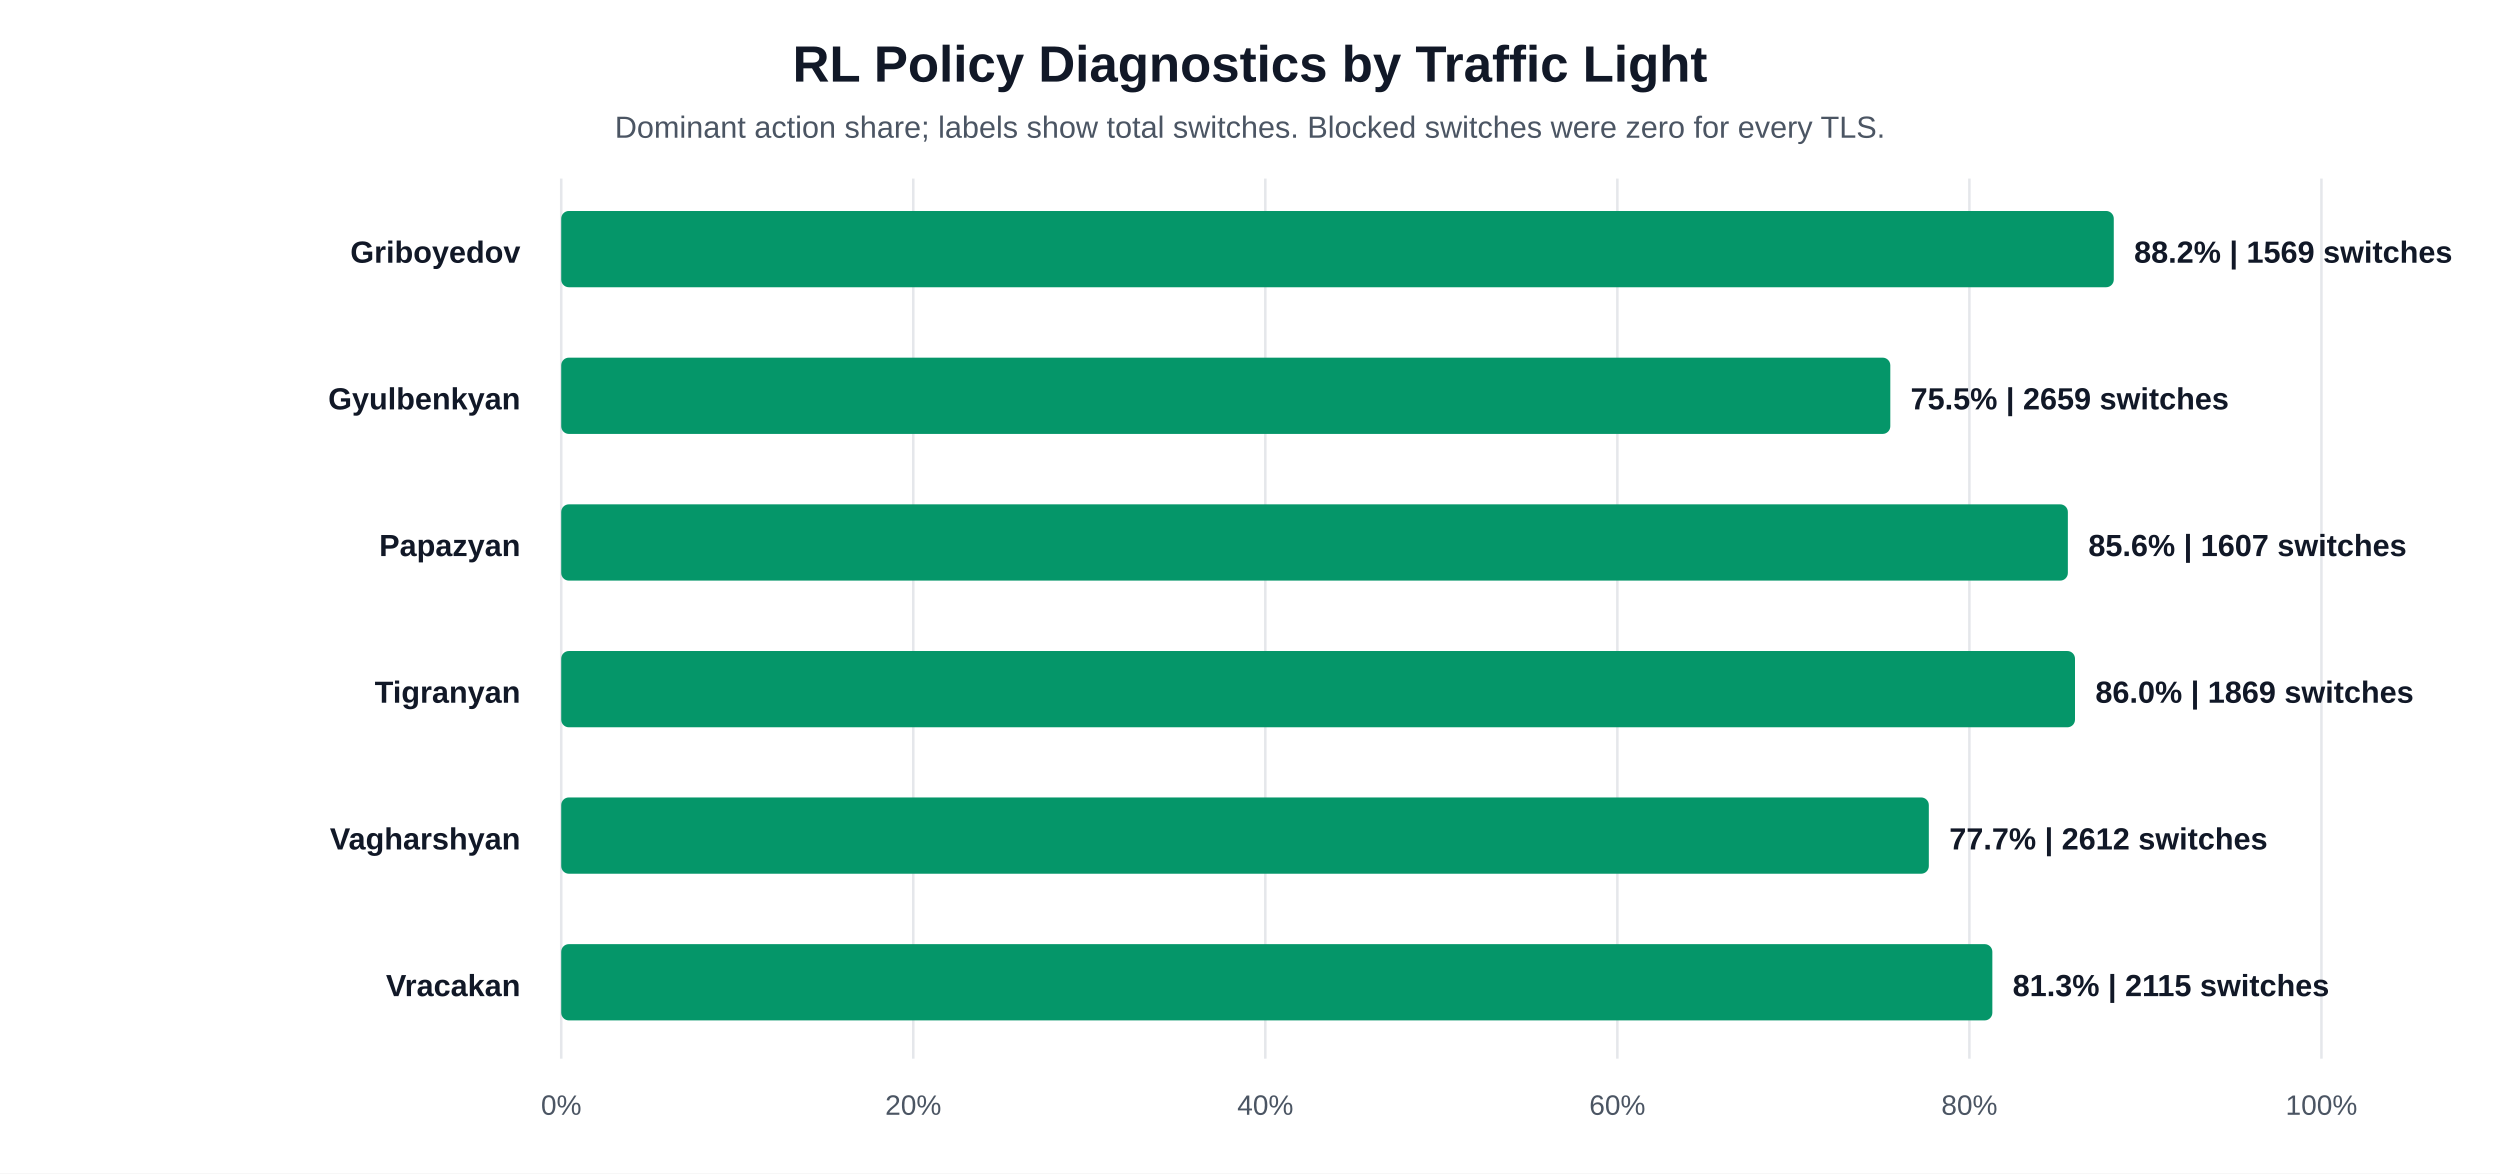
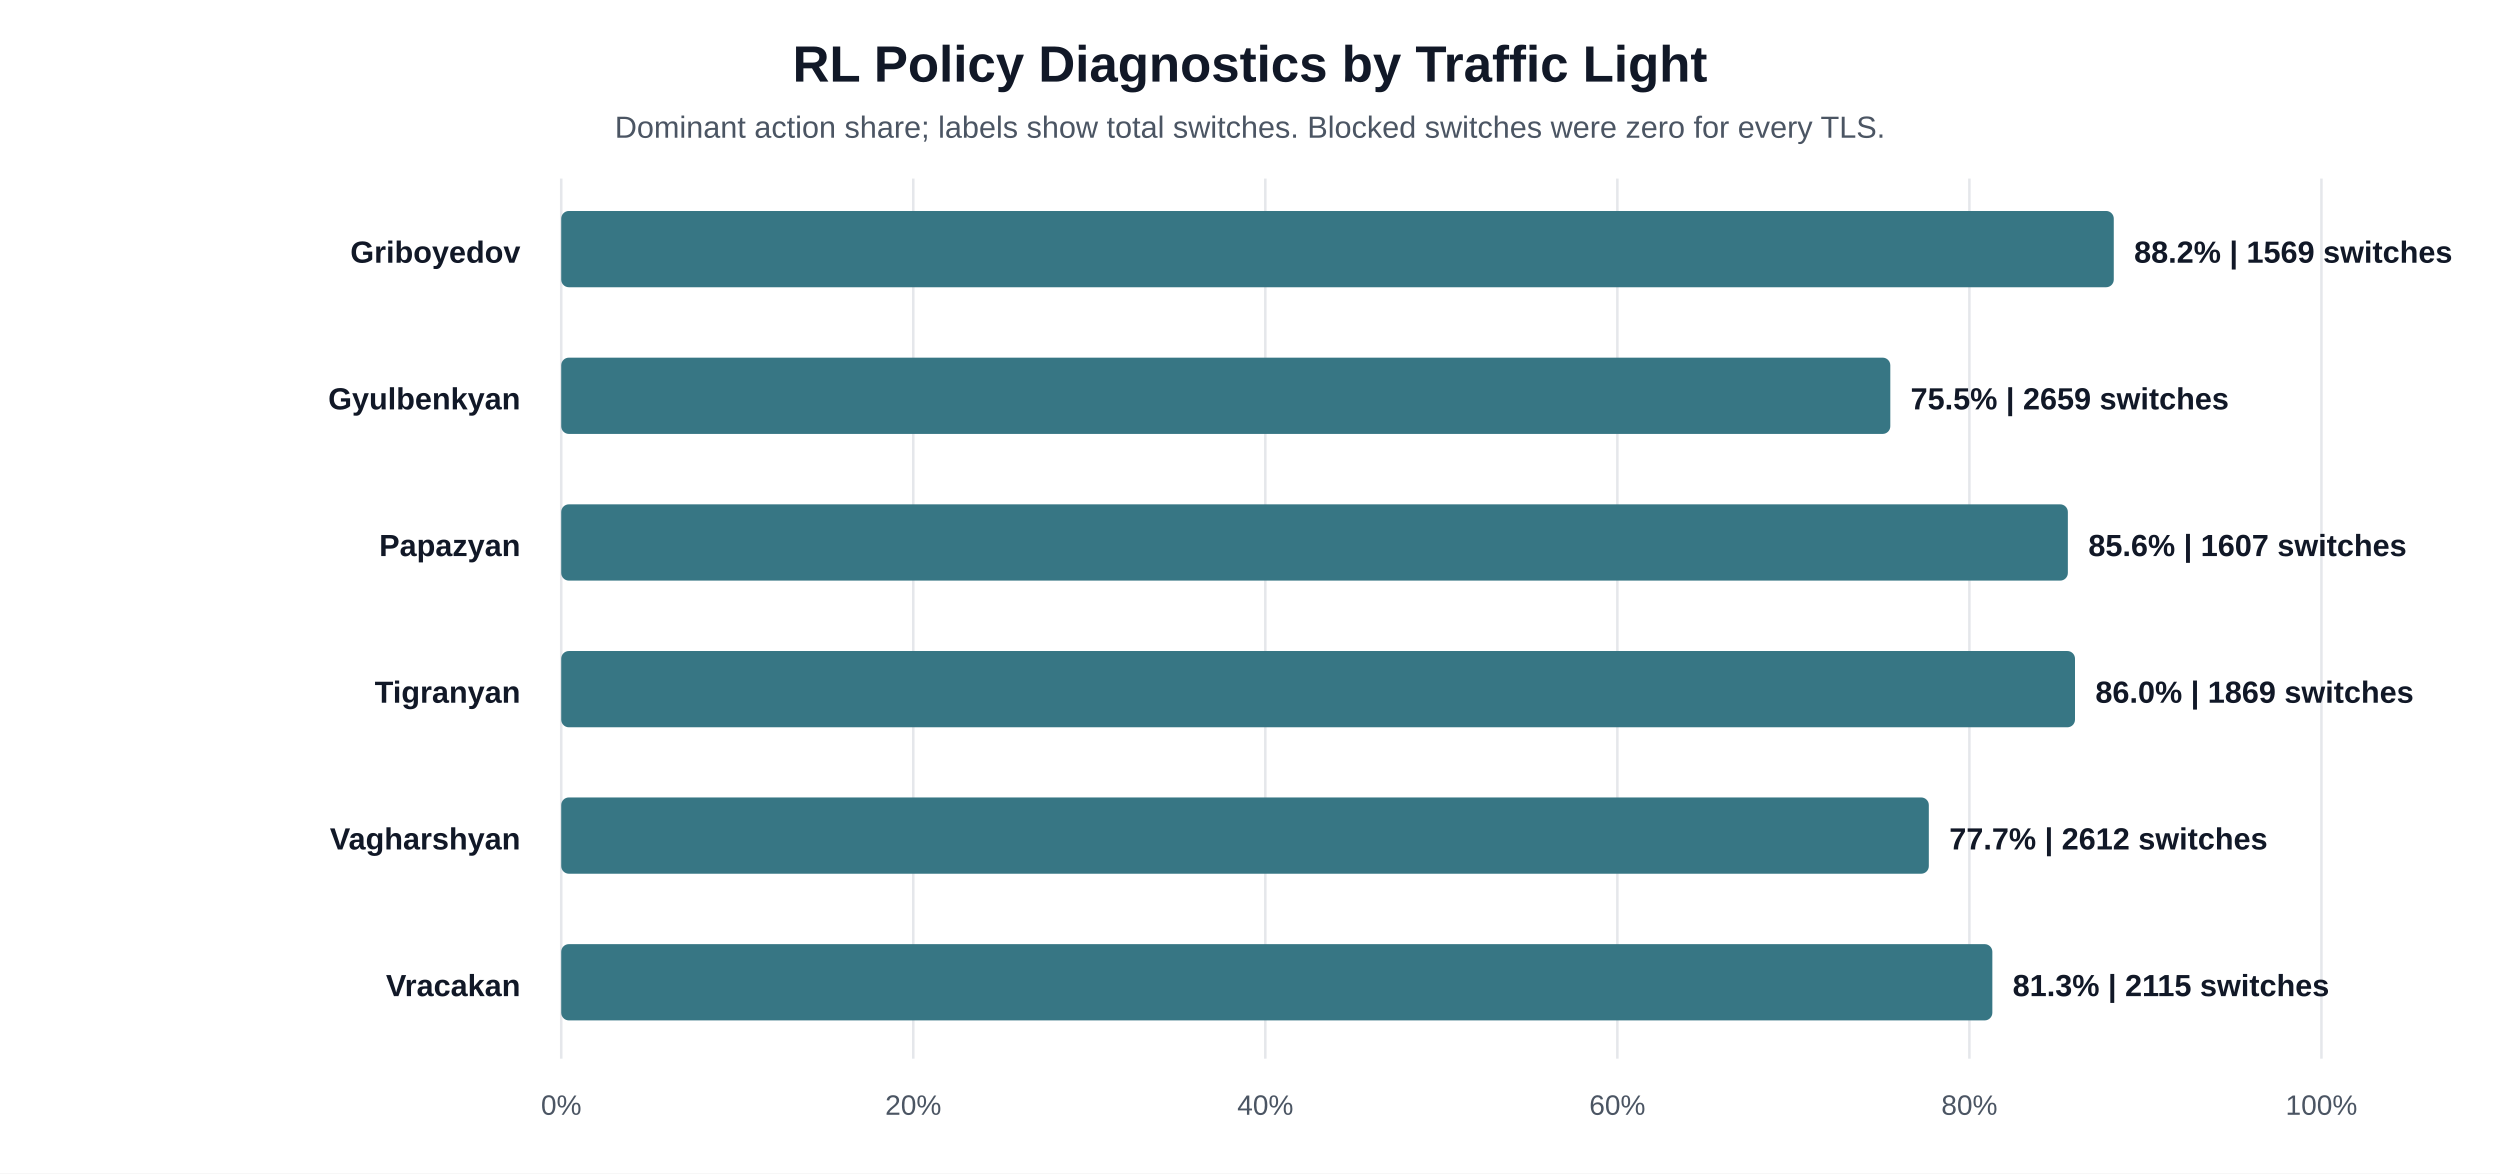
<svg xmlns="http://www.w3.org/2000/svg" width="980" height="460" viewBox="0 0 980 460">
  <rect width="100%" height="100%" fill="#FFFFFF" />
  <text x="490.0" y="32" font-family="Arial, sans-serif" font-size="20" font-weight="700" text-anchor="middle" fill="#111827">RL Policy Diagnostics by Traffic Light</text>
  <text x="490.0" y="54" font-family="Arial, sans-serif" font-size="12" font-weight="400" text-anchor="middle" fill="#4B5563">Dominant action share; labels show total switches. Blocked switches were zero for every TLS.</text>
  <line x1="220.0" y1="70" x2="220.0" y2="415" stroke="#E5E7EB" />
  <text x="220.0" y="437" font-family="Arial, sans-serif" font-size="11" font-weight="400" text-anchor="middle" fill="#4B5563">0%</text>
  <line x1="358.0" y1="70" x2="358.0" y2="415" stroke="#E5E7EB" />
  <text x="358.0" y="437" font-family="Arial, sans-serif" font-size="11" font-weight="400" text-anchor="middle" fill="#4B5563">20%</text>
  <line x1="496.0" y1="70" x2="496.0" y2="415" stroke="#E5E7EB" />
  <text x="496.0" y="437" font-family="Arial, sans-serif" font-size="11" font-weight="400" text-anchor="middle" fill="#4B5563">40%</text>
  <line x1="634.0" y1="70" x2="634.0" y2="415" stroke="#E5E7EB" />
  <text x="634.0" y="437" font-family="Arial, sans-serif" font-size="11" font-weight="400" text-anchor="middle" fill="#4B5563">60%</text>
  <line x1="772.0" y1="70" x2="772.0" y2="415" stroke="#E5E7EB" />
  <text x="772.0" y="437" font-family="Arial, sans-serif" font-size="11" font-weight="400" text-anchor="middle" fill="#4B5563">80%</text>
  <line x1="910.0" y1="70" x2="910.0" y2="415" stroke="#E5E7EB" />
  <text x="910.0" y="437" font-family="Arial, sans-serif" font-size="11" font-weight="400" text-anchor="middle" fill="#4B5563">100%</text>
  <text x="204" y="102.982" font-family="Arial, sans-serif" font-size="12" font-weight="600" text-anchor="end" fill="#111827">Griboyedov</text>
-   <rect x="220" y="82.7" width="608.6" height="29.9" fill="#059669" rx="3" />
+   <rect x="220" y="82.7" width="608.6" height="29.9" fill="#377684" rx="3" />
  <text x="836.58" y="102.982" font-family="Arial, sans-serif" font-size="12" font-weight="600" text-anchor="start" fill="#111827">88.2% | 1569 switches</text>
  <text x="204" y="160.482" font-family="Arial, sans-serif" font-size="12" font-weight="600" text-anchor="end" fill="#111827">Gyulbenkyan</text>
-   <rect x="220" y="140.2" width="521.0" height="29.9" fill="#059669" rx="3" />
+   <rect x="220" y="140.2" width="521.0" height="29.9" fill="#377684" rx="3" />
  <text x="748.95" y="160.482" font-family="Arial, sans-serif" font-size="12" font-weight="600" text-anchor="start" fill="#111827">75.5% | 2659 switches</text>
  <text x="204" y="217.982" font-family="Arial, sans-serif" font-size="12" font-weight="600" text-anchor="end" fill="#111827">Papazyan</text>
-   <rect x="220" y="197.7" width="590.6" height="29.9" fill="#059669" rx="3" />
+   <rect x="220" y="197.7" width="590.6" height="29.9" fill="#377684" rx="3" />
  <text x="818.64" y="217.982" font-family="Arial, sans-serif" font-size="12" font-weight="600" text-anchor="start" fill="#111827">85.6% | 1607 switches</text>
  <text x="204" y="275.482" font-family="Arial, sans-serif" font-size="12" font-weight="600" text-anchor="end" fill="#111827">Tigranyan</text>
-   <rect x="220" y="255.2" width="593.4" height="29.9" fill="#059669" rx="3" />
+   <rect x="220" y="255.2" width="593.4" height="29.9" fill="#377684" rx="3" />
  <text x="821.4" y="275.482" font-family="Arial, sans-serif" font-size="12" font-weight="600" text-anchor="start" fill="#111827">86.0% | 1869 switches</text>
  <text x="204" y="332.982" font-family="Arial, sans-serif" font-size="12" font-weight="600" text-anchor="end" fill="#111827">Vagharshyan</text>
-   <rect x="220" y="312.6" width="536.1" height="29.9" fill="#059669" rx="3" />
+   <rect x="220" y="312.6" width="536.1" height="29.9" fill="#377684" rx="3" />
  <text x="764.13" y="332.982" font-family="Arial, sans-serif" font-size="12" font-weight="600" text-anchor="start" fill="#111827">77.7% | 2612 switches</text>
  <text x="204" y="390.482" font-family="Arial, sans-serif" font-size="12" font-weight="600" text-anchor="end" fill="#111827">Vracakan</text>
-   <rect x="220" y="370.1" width="561.0" height="29.9" fill="#059669" rx="3" />
+   <rect x="220" y="370.1" width="561.0" height="29.9" fill="#377684" rx="3" />
  <text x="788.97" y="390.482" font-family="Arial, sans-serif" font-size="12" font-weight="600" text-anchor="start" fill="#111827">81.3% | 2115 switches</text>
</svg>
